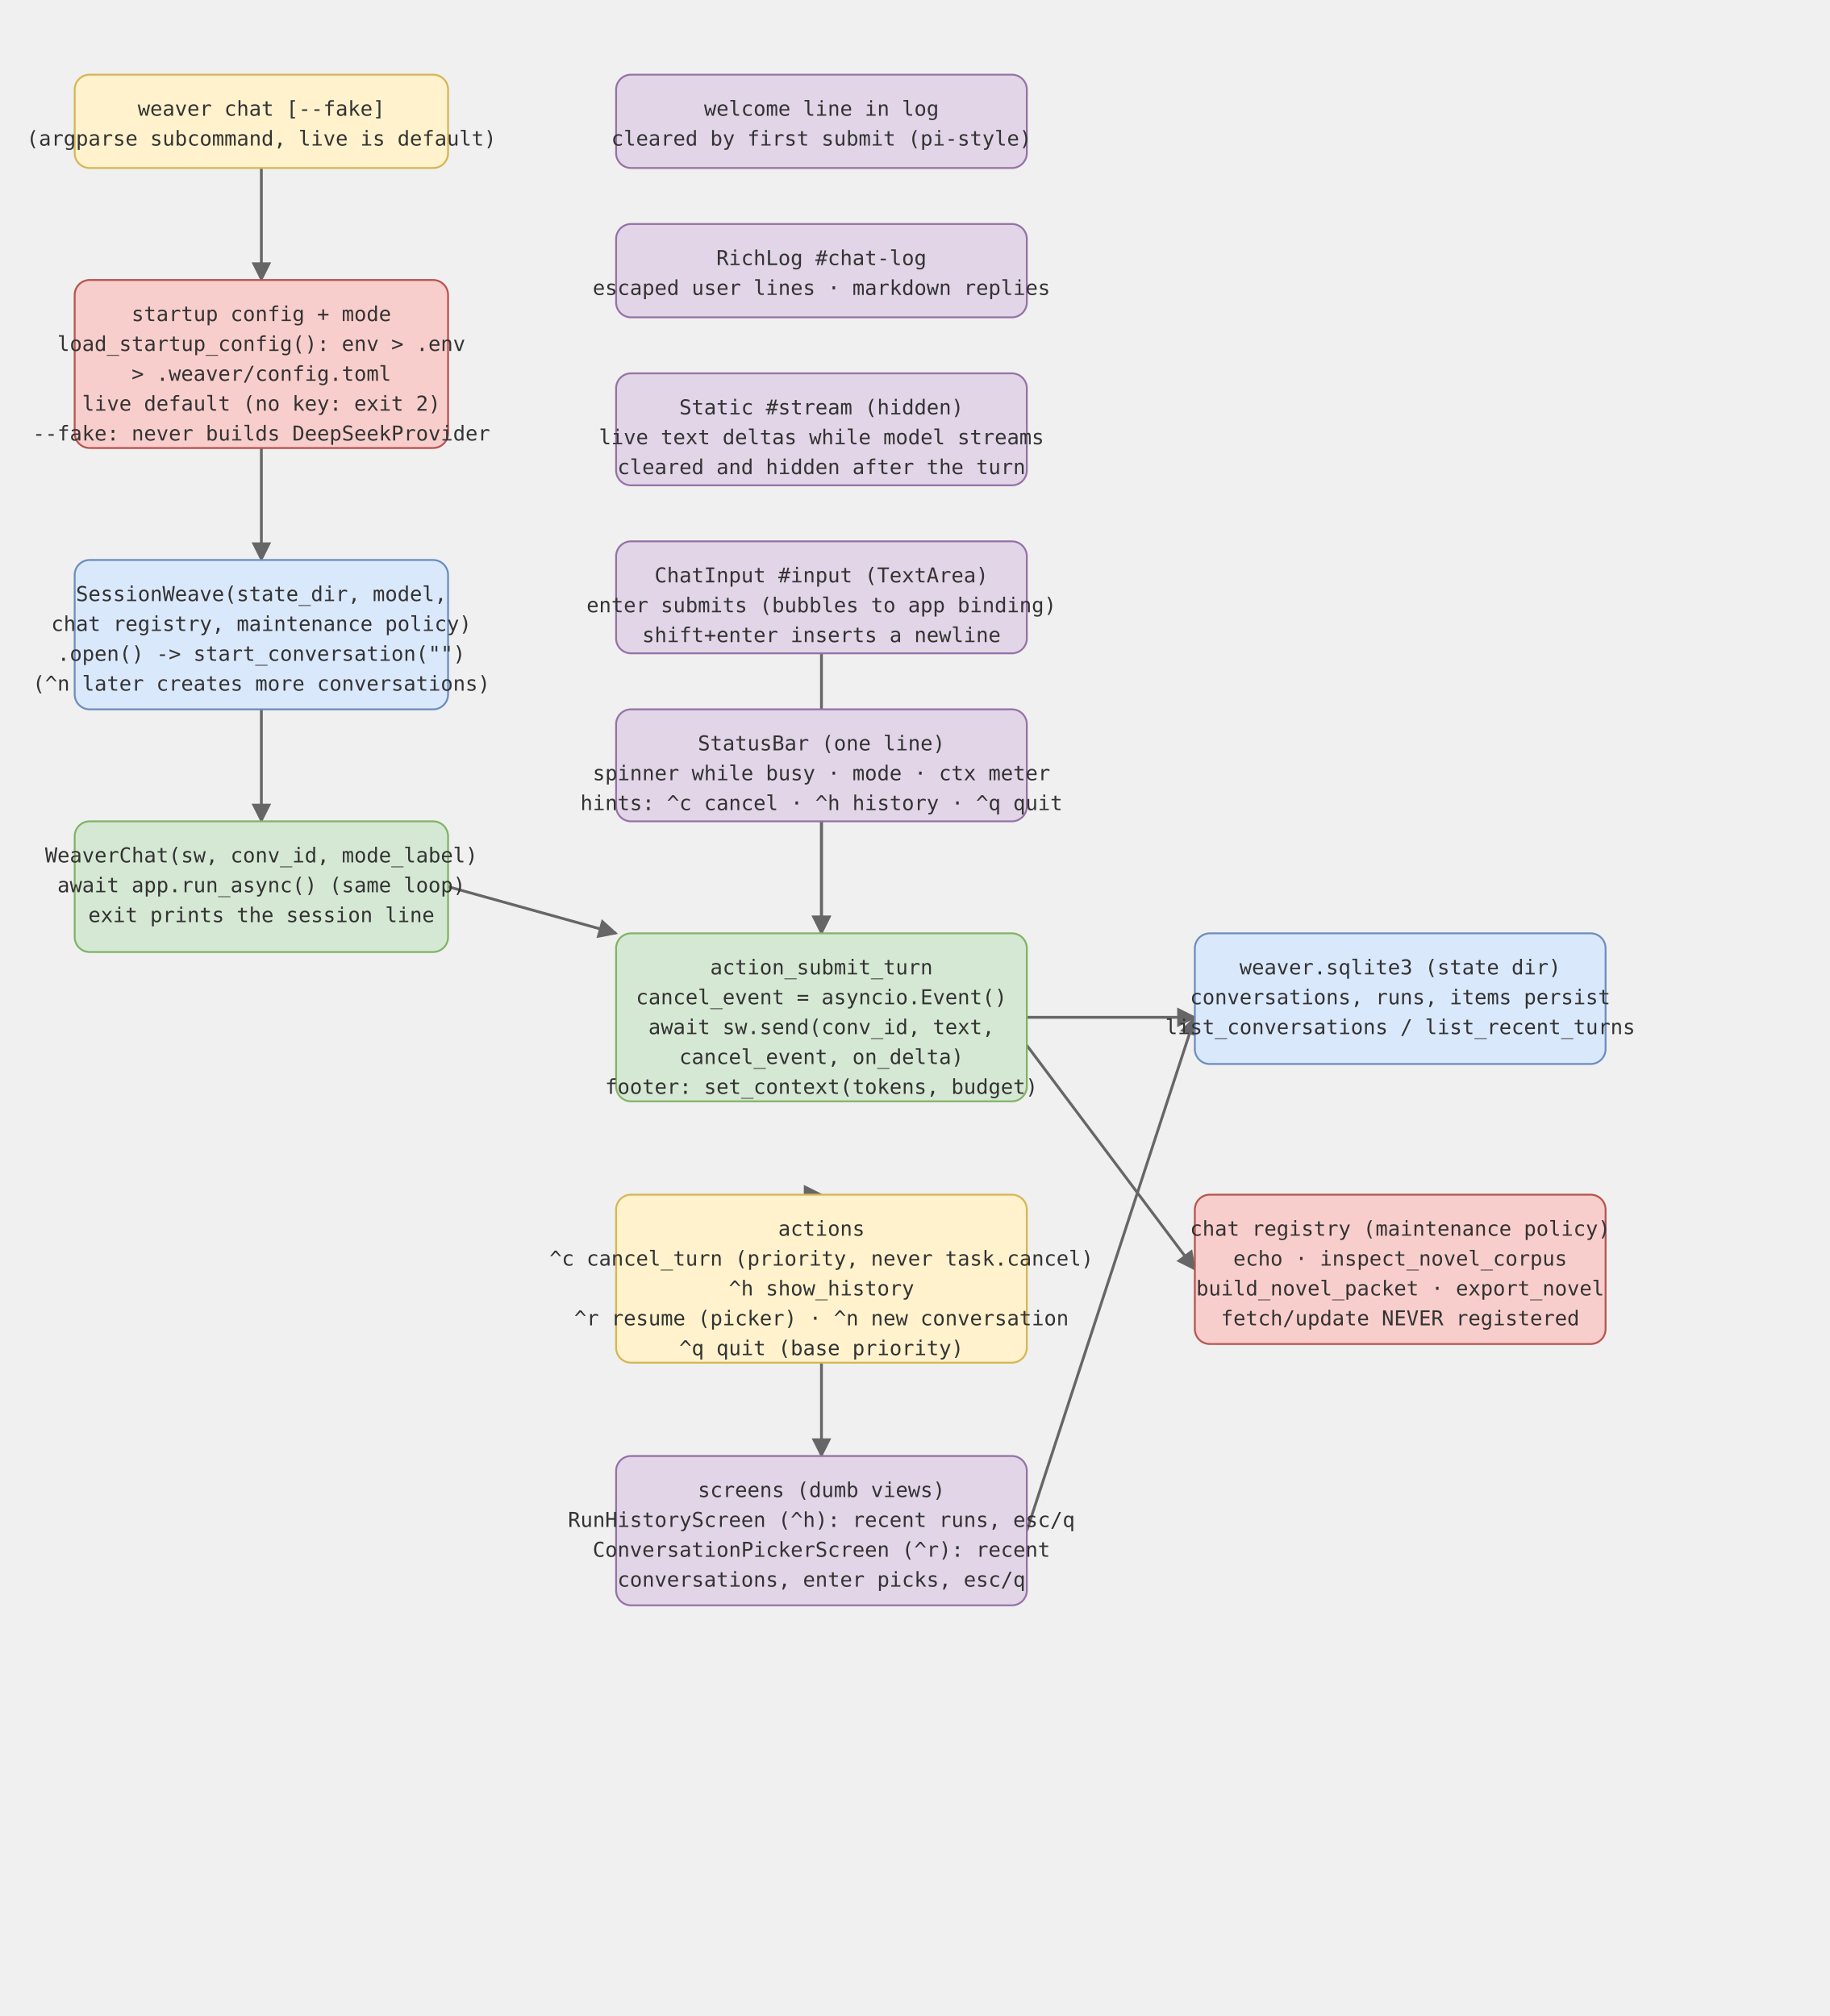
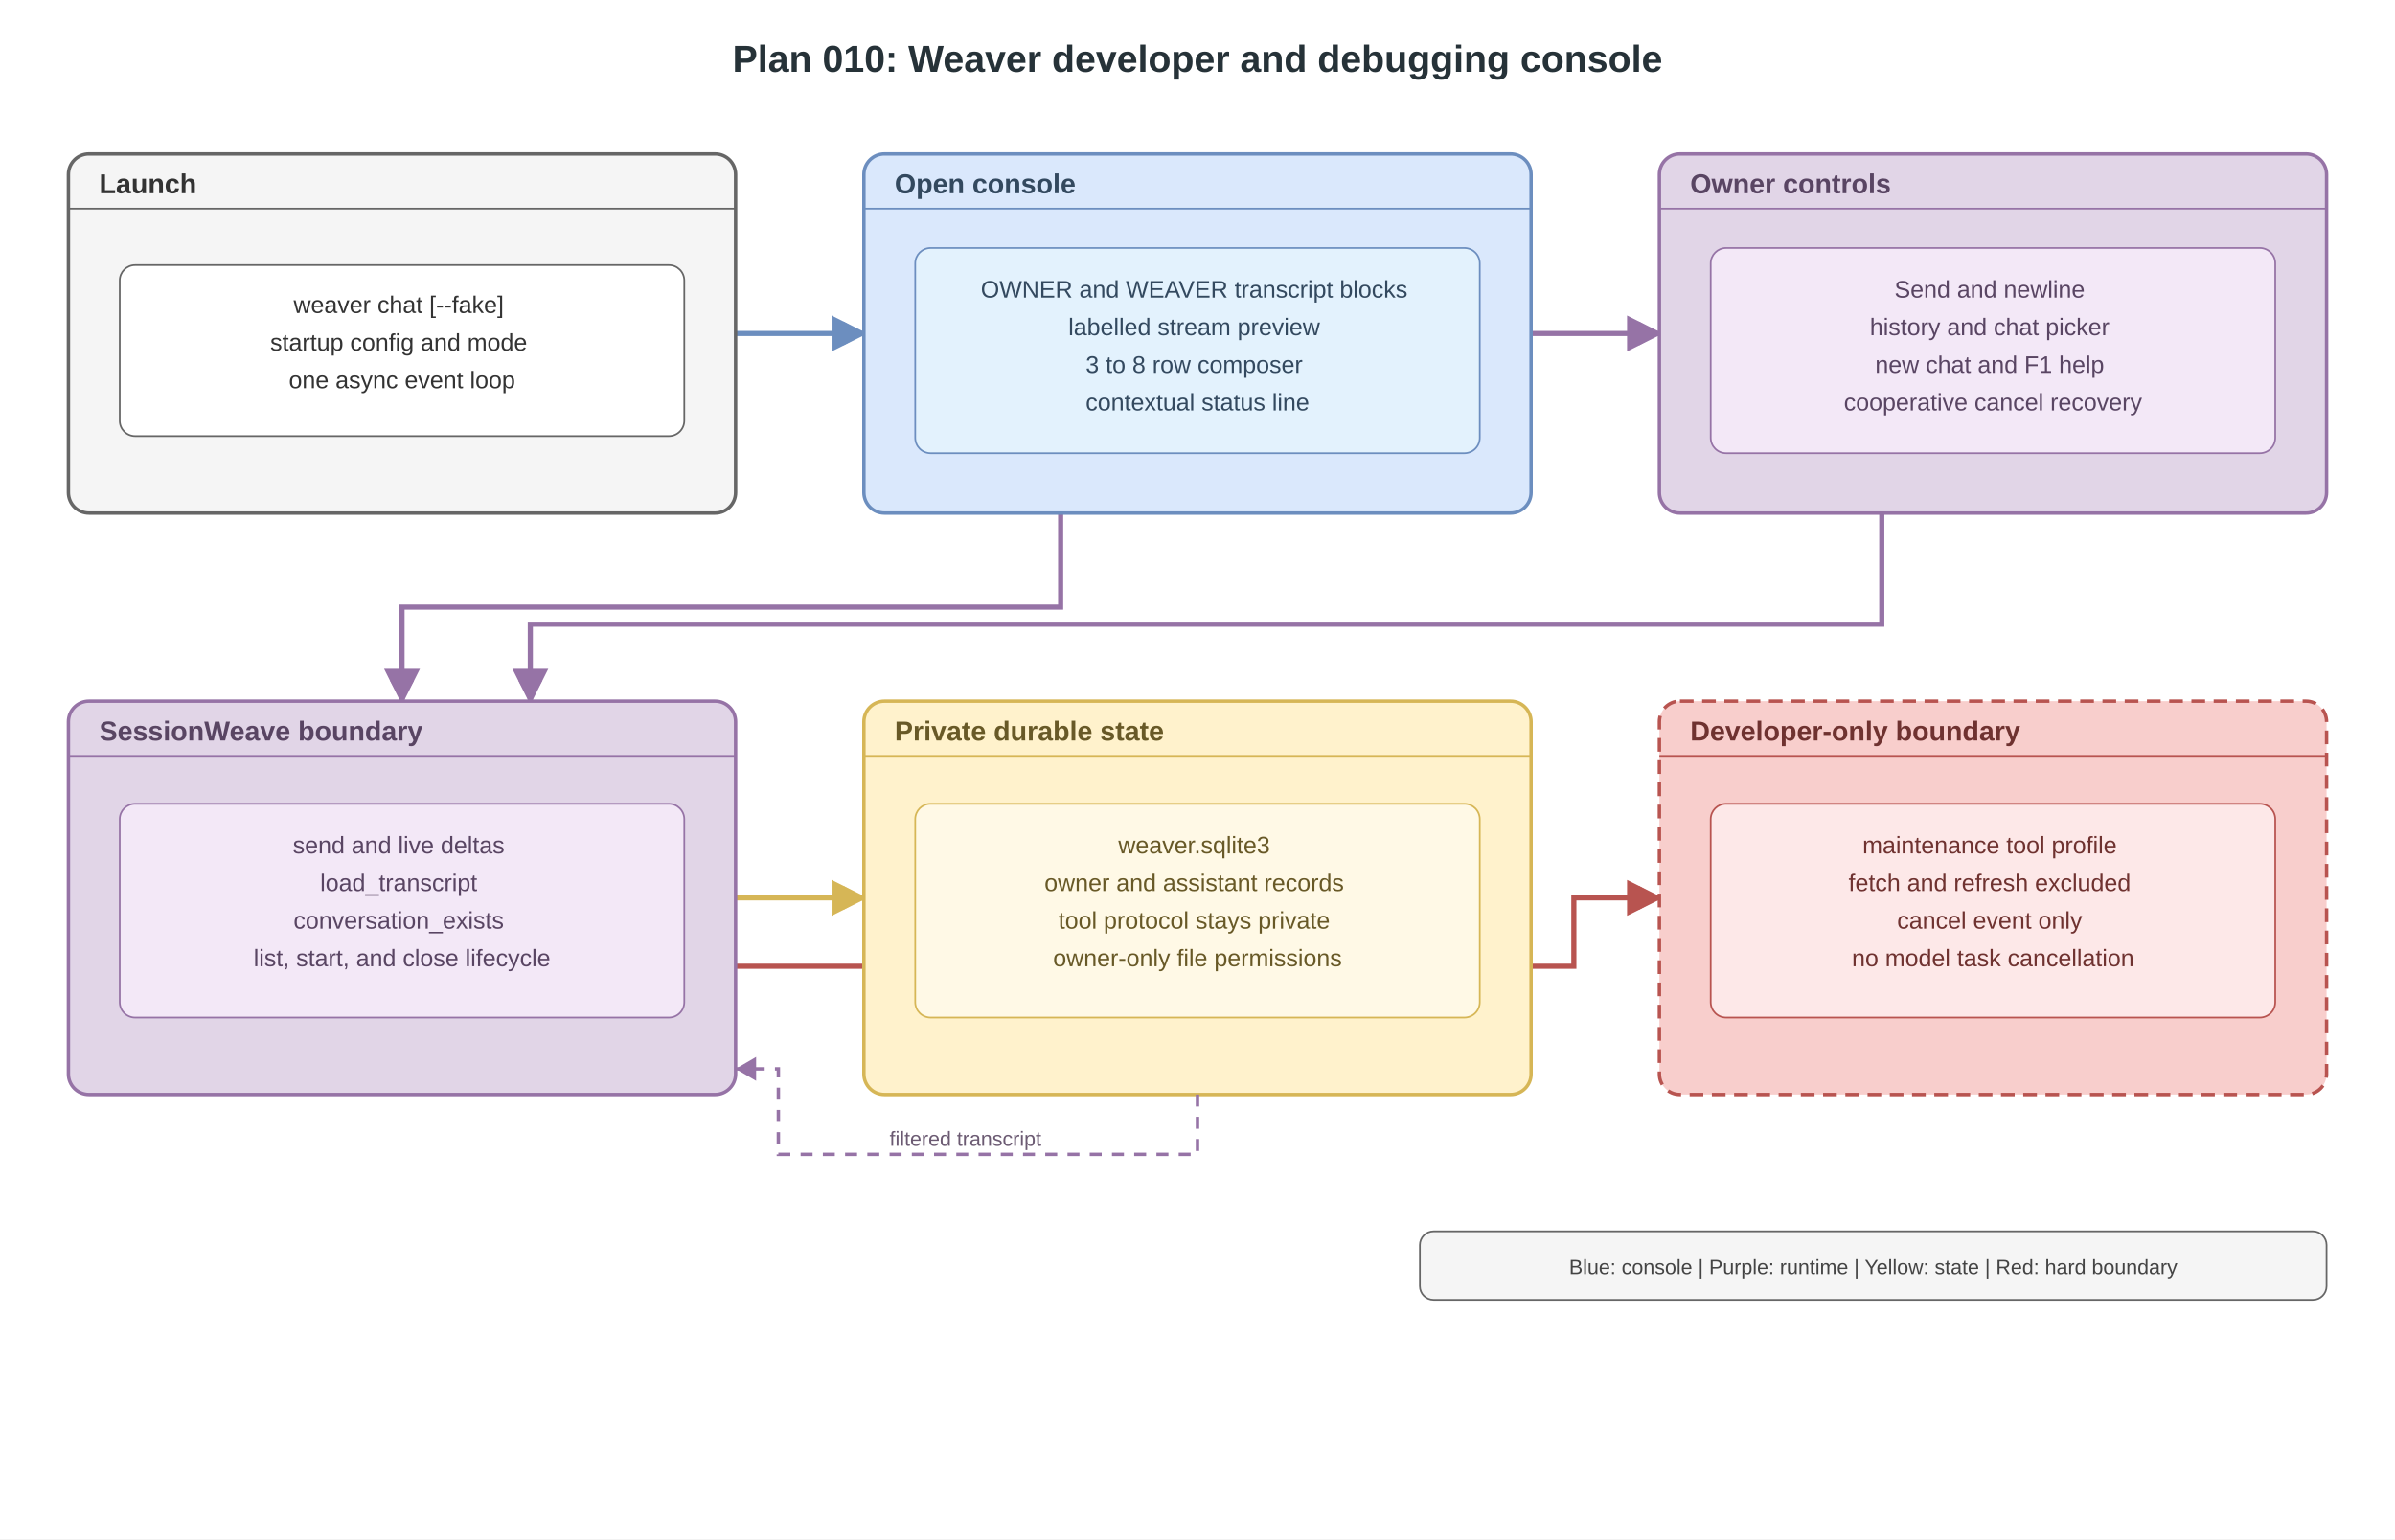
- <svg xmlns="http://www.w3.org/2000/svg" width="980" height="1080" viewBox="0 0 980 1080" font-family="Menlo, Consolas, monospace" font-size="11">
+ <svg xmlns="http://www.w3.org/2000/svg" width="1400" height="900" viewBox="0 0 1400 900" font-family="Arial, sans-serif">
  <defs>
-     <marker id="arrow" viewBox="0 0 10 10" refX="9" refY="5" markerWidth="7" markerHeight="7" orient="auto-start-reverse">
-       <path d="M 0 0 L 10 5 L 0 10 z" fill="#666" />
+     <marker id="arrow-blue" viewBox="0 0 10 10" refX="9" refY="5" markerWidth="7" markerHeight="7" orient="auto">
+       <path d="M0 0 L10 5 L0 10 Z" fill="#6c8ebf" />
+     </marker>
+     <marker id="arrow-purple" viewBox="0 0 10 10" refX="9" refY="5" markerWidth="7" markerHeight="7" orient="auto">
+       <path d="M0 0 L10 5 L0 10 Z" fill="#9673a6" />
+     </marker>
+     <marker id="arrow-yellow" viewBox="0 0 10 10" refX="9" refY="5" markerWidth="7" markerHeight="7" orient="auto">
+       <path d="M0 0 L10 5 L0 10 Z" fill="#d6b656" />
+     </marker>
+     <marker id="arrow-red" viewBox="0 0 10 10" refX="9" refY="5" markerWidth="7" markerHeight="7" orient="auto">
+       <path d="M0 0 L10 5 L0 10 Z" fill="#b85450" />
    </marker>
  </defs>
-   <g stroke="#666" stroke-width="1.5" fill="none" marker-end="url(#arrow)">
-     <path d="M 140 90 L 140 150" />
-     <path d="M 140 240 L 140 300" />
-     <path d="M 140 380 L 140 440" />
-     <path d="M 240 475 L 330 500" />
-     <path d="M 440 350 L 440 500" />
-     <path d="M 550 545 L 640 545" />
-     <path d="M 550 560 L 640 680" />
-     <path d="M 440 640 L 440 640" />
-     <path d="M 440 730 L 440 780" />
-     <path d="M 550 820 L 640 545" />
-     <path d="M 440 440 L 440 500" />
+   <rect width="1400" height="900" fill="#ffffff" />
+   <text x="700" y="42" text-anchor="middle" font-size="22" font-weight="700" fill="#263238">Plan 010: Weaver developer and debugging console</text>
+   <g fill="none" stroke-width="3">
+     <path d="M430 195 H505" stroke="#6c8ebf" marker-end="url(#arrow-blue)" />
+     <path d="M895 195 H970" stroke="#9673a6" marker-end="url(#arrow-purple)" />
+     <path d="M620 300 V355 H235 V410" stroke="#9673a6" marker-end="url(#arrow-purple)" />
+     <path d="M1100 300 V365 H310 V410" stroke="#9673a6" marker-end="url(#arrow-purple)" />
+     <path d="M430 525 H505" stroke="#d6b656" marker-end="url(#arrow-yellow)" />
+     <path d="M430 565 H920 V525 H970" stroke="#b85450" marker-end="url(#arrow-red)" />
  </g>
-   <rect x="40" y="40" width="200" height="50" rx="8" fill="#fff2cc" stroke="#d6b656" />
-   <text x="140" y="62" text-anchor="middle" fill="#333">weaver chat [--fake]</text>
-   <text x="140" y="78" text-anchor="middle" fill="#333">(argparse subcommand, live is default)</text>
-   <rect x="40" y="150" width="200" height="90" rx="8" fill="#f8cecc" stroke="#b85450" />
-   <text x="140" y="172" text-anchor="middle" fill="#333">startup config + mode</text>
-   <text x="140" y="188" text-anchor="middle" fill="#333">load_startup_config(): env &gt; .env</text>
-   <text x="140" y="204" text-anchor="middle" fill="#333">&gt; .weaver/config.toml</text>
-   <text x="140" y="220" text-anchor="middle" fill="#333">live default (no key: exit 2)</text>
-   <text x="140" y="236" text-anchor="middle" fill="#333">--fake: never builds DeepSeekProvider</text>
-   <rect x="40" y="300" width="200" height="80" rx="8" fill="#dae8fc" stroke="#6c8ebf" />
-   <text x="140" y="322" text-anchor="middle" fill="#333">SessionWeave(state_dir, model,</text>
-   <text x="140" y="338" text-anchor="middle" fill="#333">chat registry, maintenance policy)</text>
-   <text x="140" y="354" text-anchor="middle" fill="#333">.open() -&gt; start_conversation("")</text>
-   <text x="140" y="370" text-anchor="middle" fill="#333">(^n later creates more conversations)</text>
-   <rect x="40" y="440" width="200" height="70" rx="8" fill="#d5e8d4" stroke="#82b366" />
-   <text x="140" y="462" text-anchor="middle" fill="#333">WeaverChat(sw, conv_id, mode_label)</text>
-   <text x="140" y="478" text-anchor="middle" fill="#333">await app.run_async() (same loop)</text>
-   <text x="140" y="494" text-anchor="middle" fill="#333">exit prints the session line</text>
-   <rect x="330" y="40" width="220" height="50" rx="8" fill="#e1d5e7" stroke="#9673a6" />
-   <text x="440" y="62" text-anchor="middle" fill="#333">welcome line in log</text>
-   <text x="440" y="78" text-anchor="middle" fill="#333">cleared by first submit (pi-style)</text>
-   <rect x="330" y="120" width="220" height="50" rx="8" fill="#e1d5e7" stroke="#9673a6" />
-   <text x="440" y="142" text-anchor="middle" fill="#333">RichLog #chat-log</text>
-   <text x="440" y="158" text-anchor="middle" fill="#333">escaped user lines · markdown replies</text>
-   <rect x="330" y="200" width="220" height="60" rx="8" fill="#e1d5e7" stroke="#9673a6" />
-   <text x="440" y="222" text-anchor="middle" fill="#333">Static #stream (hidden)</text>
-   <text x="440" y="238" text-anchor="middle" fill="#333">live text deltas while model streams</text>
-   <text x="440" y="254" text-anchor="middle" fill="#333">cleared and hidden after the turn</text>
-   <rect x="330" y="290" width="220" height="60" rx="8" fill="#e1d5e7" stroke="#9673a6" />
-   <text x="440" y="312" text-anchor="middle" fill="#333">ChatInput #input (TextArea)</text>
-   <text x="440" y="328" text-anchor="middle" fill="#333">enter submits (bubbles to app binding)</text>
-   <text x="440" y="344" text-anchor="middle" fill="#333">shift+enter inserts a newline</text>
-   <rect x="330" y="380" width="220" height="60" rx="8" fill="#e1d5e7" stroke="#9673a6" />
-   <text x="440" y="402" text-anchor="middle" fill="#333">StatusBar (one line)</text>
-   <text x="440" y="418" text-anchor="middle" fill="#333">spinner while busy · mode · ctx meter</text>
-   <text x="440" y="434" text-anchor="middle" fill="#333">hints: ^c cancel · ^h history · ^q quit</text>
-   <rect x="330" y="500" width="220" height="90" rx="8" fill="#d5e8d4" stroke="#82b366" />
-   <text x="440" y="522" text-anchor="middle" fill="#333">action_submit_turn</text>
-   <text x="440" y="538" text-anchor="middle" fill="#333">cancel_event = asyncio.Event()</text>
-   <text x="440" y="554" text-anchor="middle" fill="#333">await sw.send(conv_id, text,</text>
-   <text x="440" y="570" text-anchor="middle" fill="#333">cancel_event, on_delta)</text>
-   <text x="440" y="586" text-anchor="middle" fill="#333">footer: set_context(tokens, budget)</text>
-   <rect x="330" y="640" width="220" height="90" rx="8" fill="#fff2cc" stroke="#d6b656" />
-   <text x="440" y="662" text-anchor="middle" fill="#333">actions</text>
-   <text x="440" y="678" text-anchor="middle" fill="#333">^c cancel_turn (priority, never task.cancel)</text>
-   <text x="440" y="694" text-anchor="middle" fill="#333">^h show_history</text>
-   <text x="440" y="710" text-anchor="middle" fill="#333">^r resume (picker) · ^n new conversation</text>
-   <text x="440" y="726" text-anchor="middle" fill="#333">^q quit (base priority)</text>
-   <rect x="330" y="780" width="220" height="80" rx="8" fill="#e1d5e7" stroke="#9673a6" />
-   <text x="440" y="802" text-anchor="middle" fill="#333">screens (dumb views)</text>
-   <text x="440" y="818" text-anchor="middle" fill="#333">RunHistoryScreen (^h): recent runs, esc/q</text>
-   <text x="440" y="834" text-anchor="middle" fill="#333">ConversationPickerScreen (^r): recent</text>
-   <text x="440" y="850" text-anchor="middle" fill="#333">conversations, enter picks, esc/q</text>
-   <rect x="640" y="500" width="220" height="70" rx="8" fill="#dae8fc" stroke="#6c8ebf" />
-   <text x="750" y="522" text-anchor="middle" fill="#333">weaver.sqlite3 (state dir)</text>
-   <text x="750" y="538" text-anchor="middle" fill="#333">conversations, runs, items persist</text>
-   <text x="750" y="554" text-anchor="middle" fill="#333">list_conversations / list_recent_turns</text>
-   <rect x="640" y="640" width="220" height="80" rx="8" fill="#f8cecc" stroke="#b85450" />
-   <text x="750" y="662" text-anchor="middle" fill="#333">chat registry (maintenance policy)</text>
-   <text x="750" y="678" text-anchor="middle" fill="#333">echo · inspect_novel_corpus</text>
-   <text x="750" y="694" text-anchor="middle" fill="#333">build_novel_packet · export_novel</text>
-   <text x="750" y="710" text-anchor="middle" fill="#333">fetch/update NEVER registered</text>
+   <g>
+     <rect x="40" y="90" width="390" height="210" rx="12" fill="#f5f5f5" stroke="#666666" stroke-width="2" />
+     <path d="M40 122 H430" stroke="#666666" />
+     <text x="58" y="113" font-size="16" font-weight="700" fill="#333333">Launch</text>
+     <rect x="70" y="155" width="330" height="100" rx="9" fill="#ffffff" stroke="#666666" />
+     <text x="235" y="183" text-anchor="middle" font-size="14" fill="#333333">
+       <tspan x="235">weaver chat [--fake]</tspan>
+       <tspan x="235" dy="22">startup config and mode</tspan>
+       <tspan x="235" dy="22">one async event loop</tspan>
+     </text>
+   </g>
+   <g>
+     <rect x="505" y="90" width="390" height="210" rx="12" fill="#dae8fc" stroke="#6c8ebf" stroke-width="2" />
+     <path d="M505 122 H895" stroke="#6c8ebf" />
+     <text x="523" y="113" font-size="16" font-weight="700" fill="#33495f">Open console</text>
+     <rect x="535" y="145" width="330" height="120" rx="9" fill="#e3f2fd" stroke="#6c8ebf" />
+     <text x="700" y="174" text-anchor="middle" font-size="14" fill="#33495f">
+       <tspan x="700">OWNER and WEAVER transcript blocks</tspan>
+       <tspan x="700" dy="22">labelled stream preview</tspan>
+       <tspan x="700" dy="22">3 to 8 row composer</tspan>
+       <tspan x="700" dy="22">contextual status line</tspan>
+     </text>
+   </g>
+   <g>
+     <rect x="970" y="90" width="390" height="210" rx="12" fill="#e1d5e7" stroke="#9673a6" stroke-width="2" />
+     <path d="M970 122 H1360" stroke="#9673a6" />
+     <text x="988" y="113" font-size="16" font-weight="700" fill="#594563">Owner controls</text>
+     <rect x="1000" y="145" width="330" height="120" rx="9" fill="#f3e8f7" stroke="#9673a6" />
+     <text x="1165" y="174" text-anchor="middle" font-size="14" fill="#594563">
+       <tspan x="1165">Send and newline</tspan>
+       <tspan x="1165" dy="22">history and chat picker</tspan>
+       <tspan x="1165" dy="22">new chat and F1 help</tspan>
+       <tspan x="1165" dy="22">cooperative cancel recovery</tspan>
+     </text>
+   </g>
+   <g>
+     <rect x="40" y="410" width="390" height="230" rx="12" fill="#e1d5e7" stroke="#9673a6" stroke-width="2" />
+     <path d="M40 442 H430" stroke="#9673a6" />
+     <text x="58" y="433" font-size="16" font-weight="700" fill="#594563">SessionWeave boundary</text>
+     <rect x="70" y="470" width="330" height="125" rx="9" fill="#f3e8f7" stroke="#9673a6" />
+     <text x="235" y="499" text-anchor="middle" font-size="14" fill="#594563">
+       <tspan x="235">send and live deltas</tspan>
+       <tspan x="235" dy="22">load_transcript</tspan>
+       <tspan x="235" dy="22">conversation_exists</tspan>
+       <tspan x="235" dy="22">list, start, and close lifecycle</tspan>
+     </text>
+   </g>
+   <g>
+     <rect x="505" y="410" width="390" height="230" rx="12" fill="#fff2cc" stroke="#d6b656" stroke-width="2" />
+     <path d="M505 442 H895" stroke="#d6b656" />
+     <text x="523" y="433" font-size="16" font-weight="700" fill="#685927">Private durable state</text>
+     <rect x="535" y="470" width="330" height="125" rx="9" fill="#fff9e6" stroke="#d6b656" />
+     <text x="700" y="499" text-anchor="middle" font-size="14" fill="#685927">
+       <tspan x="700">weaver.sqlite3</tspan>
+       <tspan x="700" dy="22">owner and assistant records</tspan>
+       <tspan x="700" dy="22">tool protocol stays private</tspan>
+       <tspan x="700" dy="22">owner-only file permissions</tspan>
+     </text>
+   </g>
+   <g>
+     <rect x="970" y="410" width="390" height="230" rx="12" fill="#f8cecc" stroke="#b85450" stroke-width="2" stroke-dasharray="8 5" />
+     <path d="M970 442 H1360" stroke="#b85450" />
+     <text x="988" y="433" font-size="16" font-weight="700" fill="#6f3230">Developer-only boundary</text>
+     <rect x="1000" y="470" width="330" height="125" rx="9" fill="#fde8e8" stroke="#b85450" />
+     <text x="1165" y="499" text-anchor="middle" font-size="14" fill="#6f3230">
+       <tspan x="1165">maintenance tool profile</tspan>
+       <tspan x="1165" dy="22">fetch and refresh excluded</tspan>
+       <tspan x="1165" dy="22">cancel event only</tspan>
+       <tspan x="1165" dy="22">no model task cancellation</tspan>
+     </text>
+   </g>
+   <g>
+     <polygon points="505,195 493,188 493,202" fill="#6c8ebf" />
+     <polygon points="970,195 958,188 958,202" fill="#9673a6" />
+     <polygon points="235,410 228,398 242,398" fill="#9673a6" />
+     <polygon points="310,410 303,398 317,398" fill="#9673a6" />
+     <polygon points="505,525 493,518 493,532" fill="#d6b656" />
+     <polygon points="970,525 958,518 958,532" fill="#b85450" />
+     <path d="M700 640 V675 H455 V625 H430" fill="none" stroke="#9673a6" stroke-width="2" stroke-dasharray="7 6" />
+     <polygon points="430,625 442,618 442,632" fill="#9673a6" />
+     <text x="520" y="670" font-size="12" fill="#6b5a72">filtered transcript</text>
+   </g>
+   <rect x="830" y="720" width="530" height="40" rx="8" fill="#f5f5f5" stroke="#666666" />
+   <text x="1095" y="745" text-anchor="middle" font-size="12" fill="#444444">Blue: console | Purple: runtime | Yellow: state | Red: hard boundary</text>
</svg>
